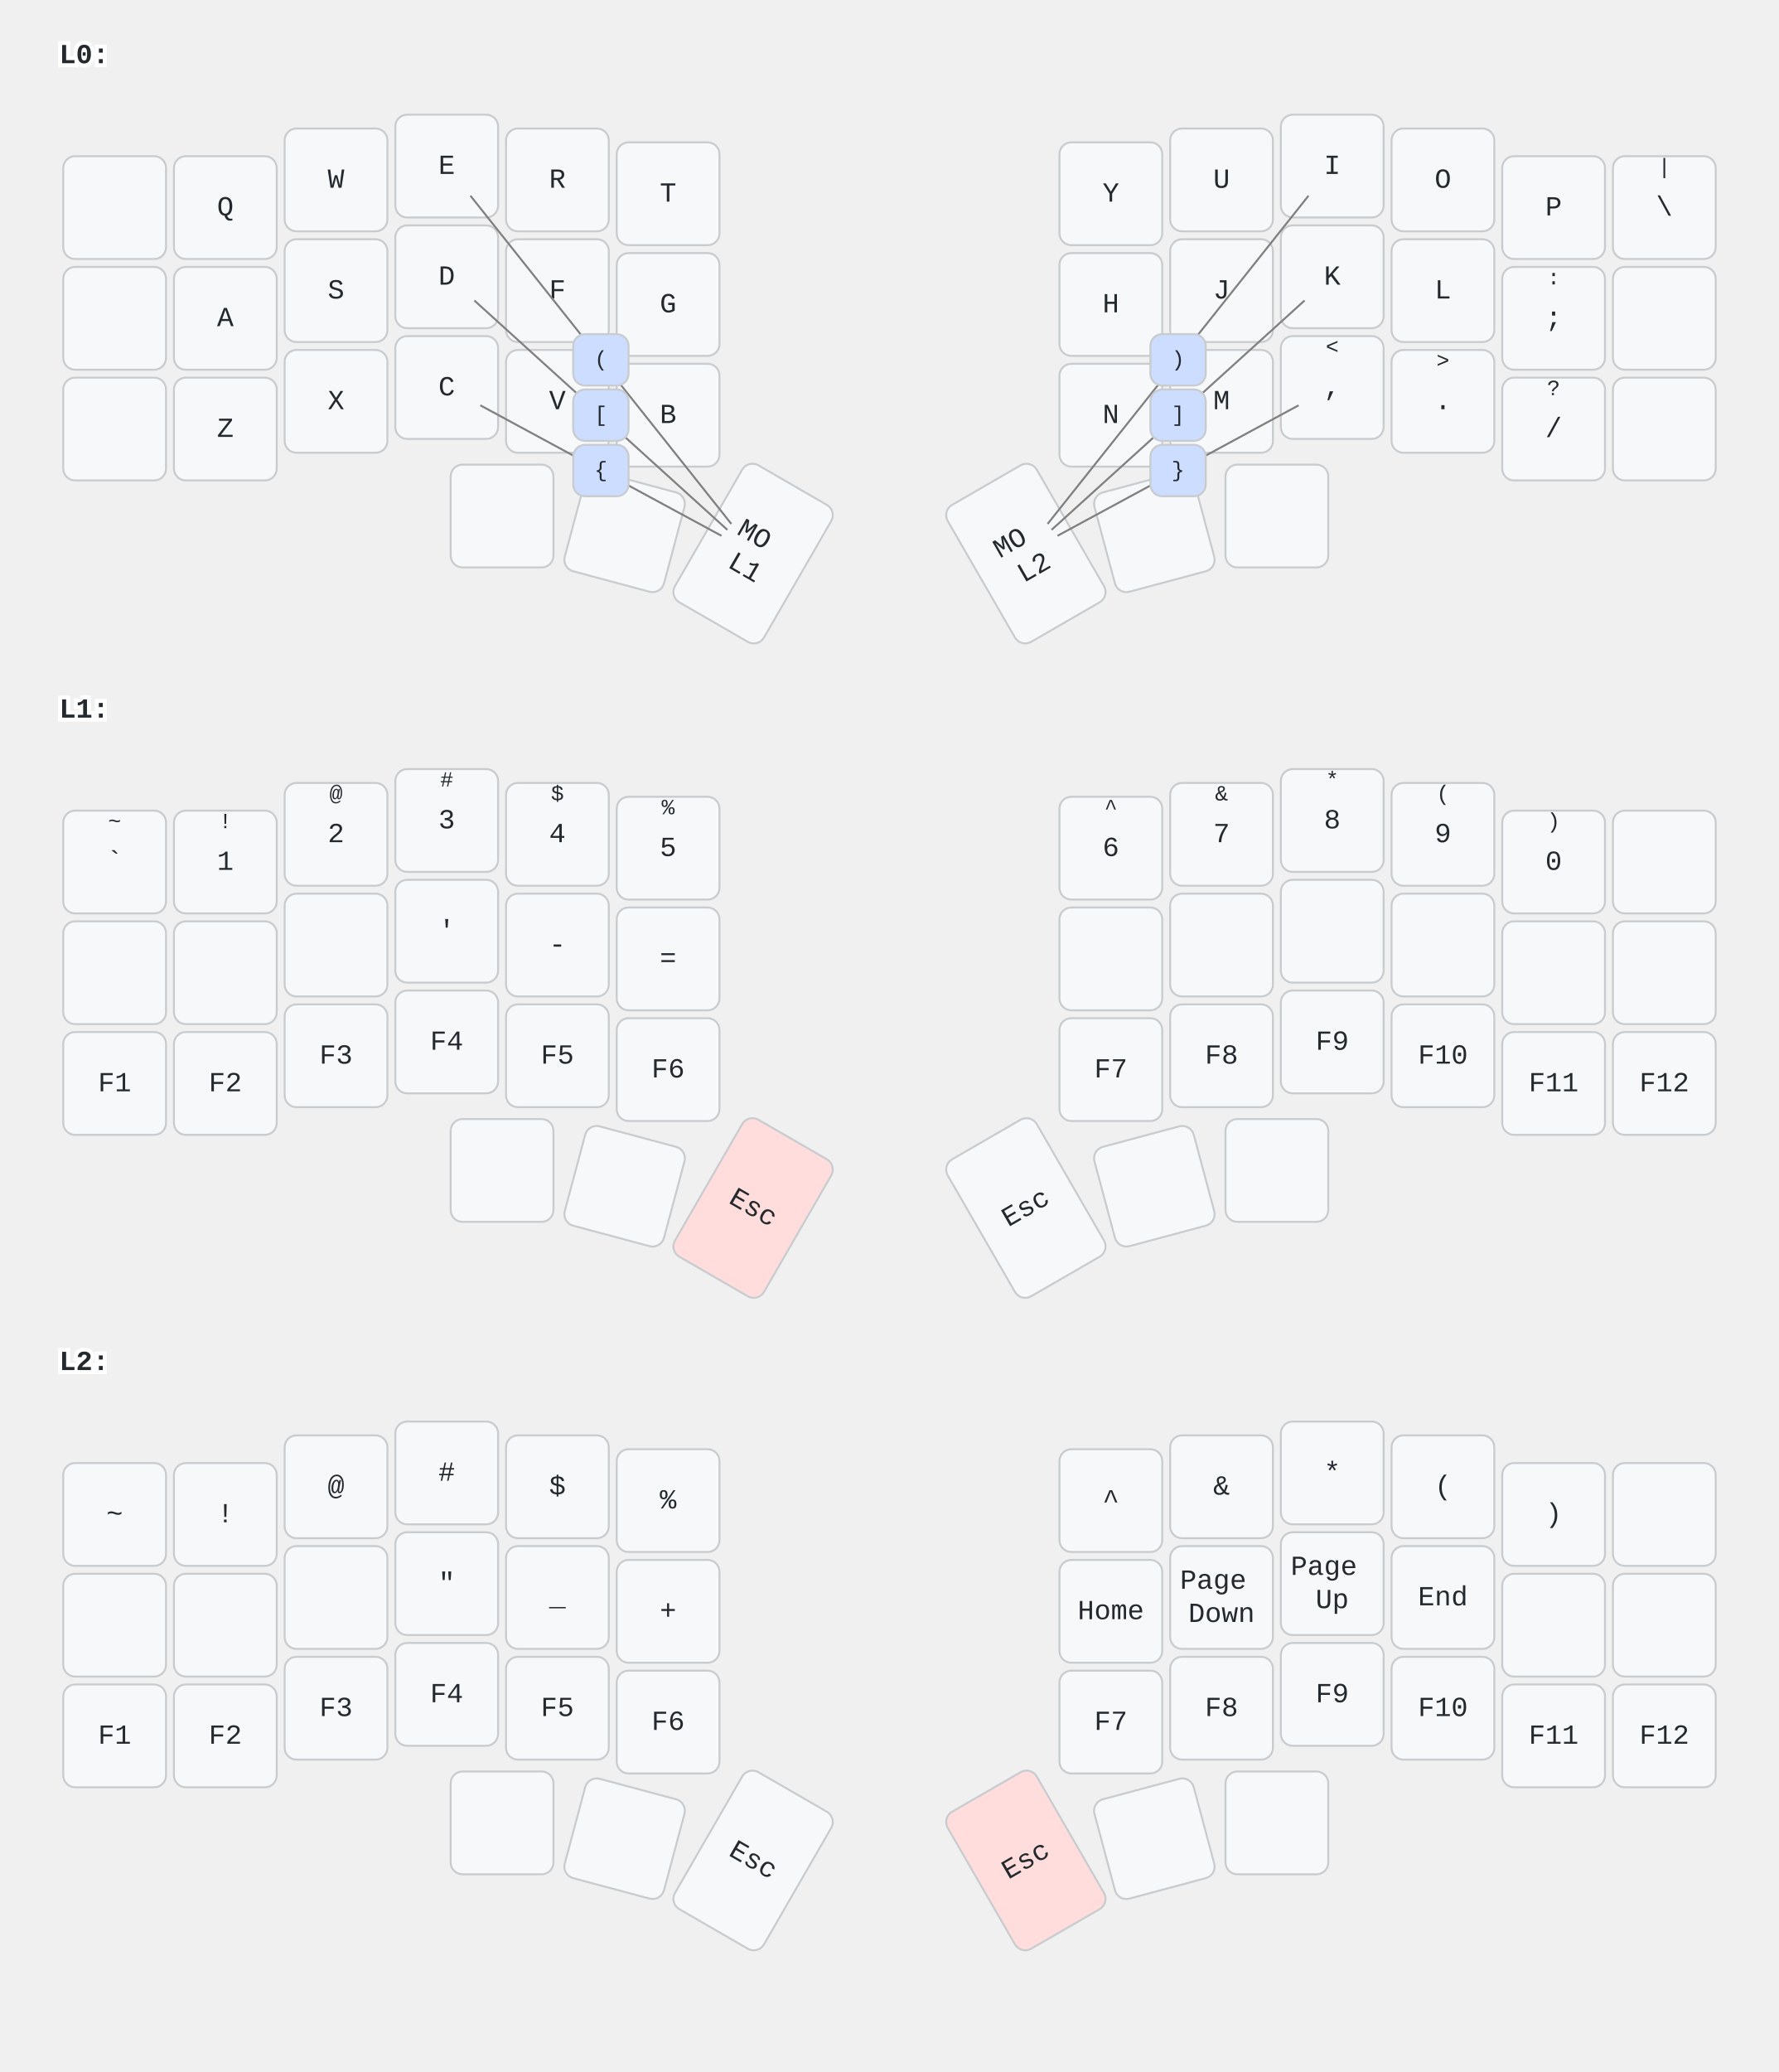
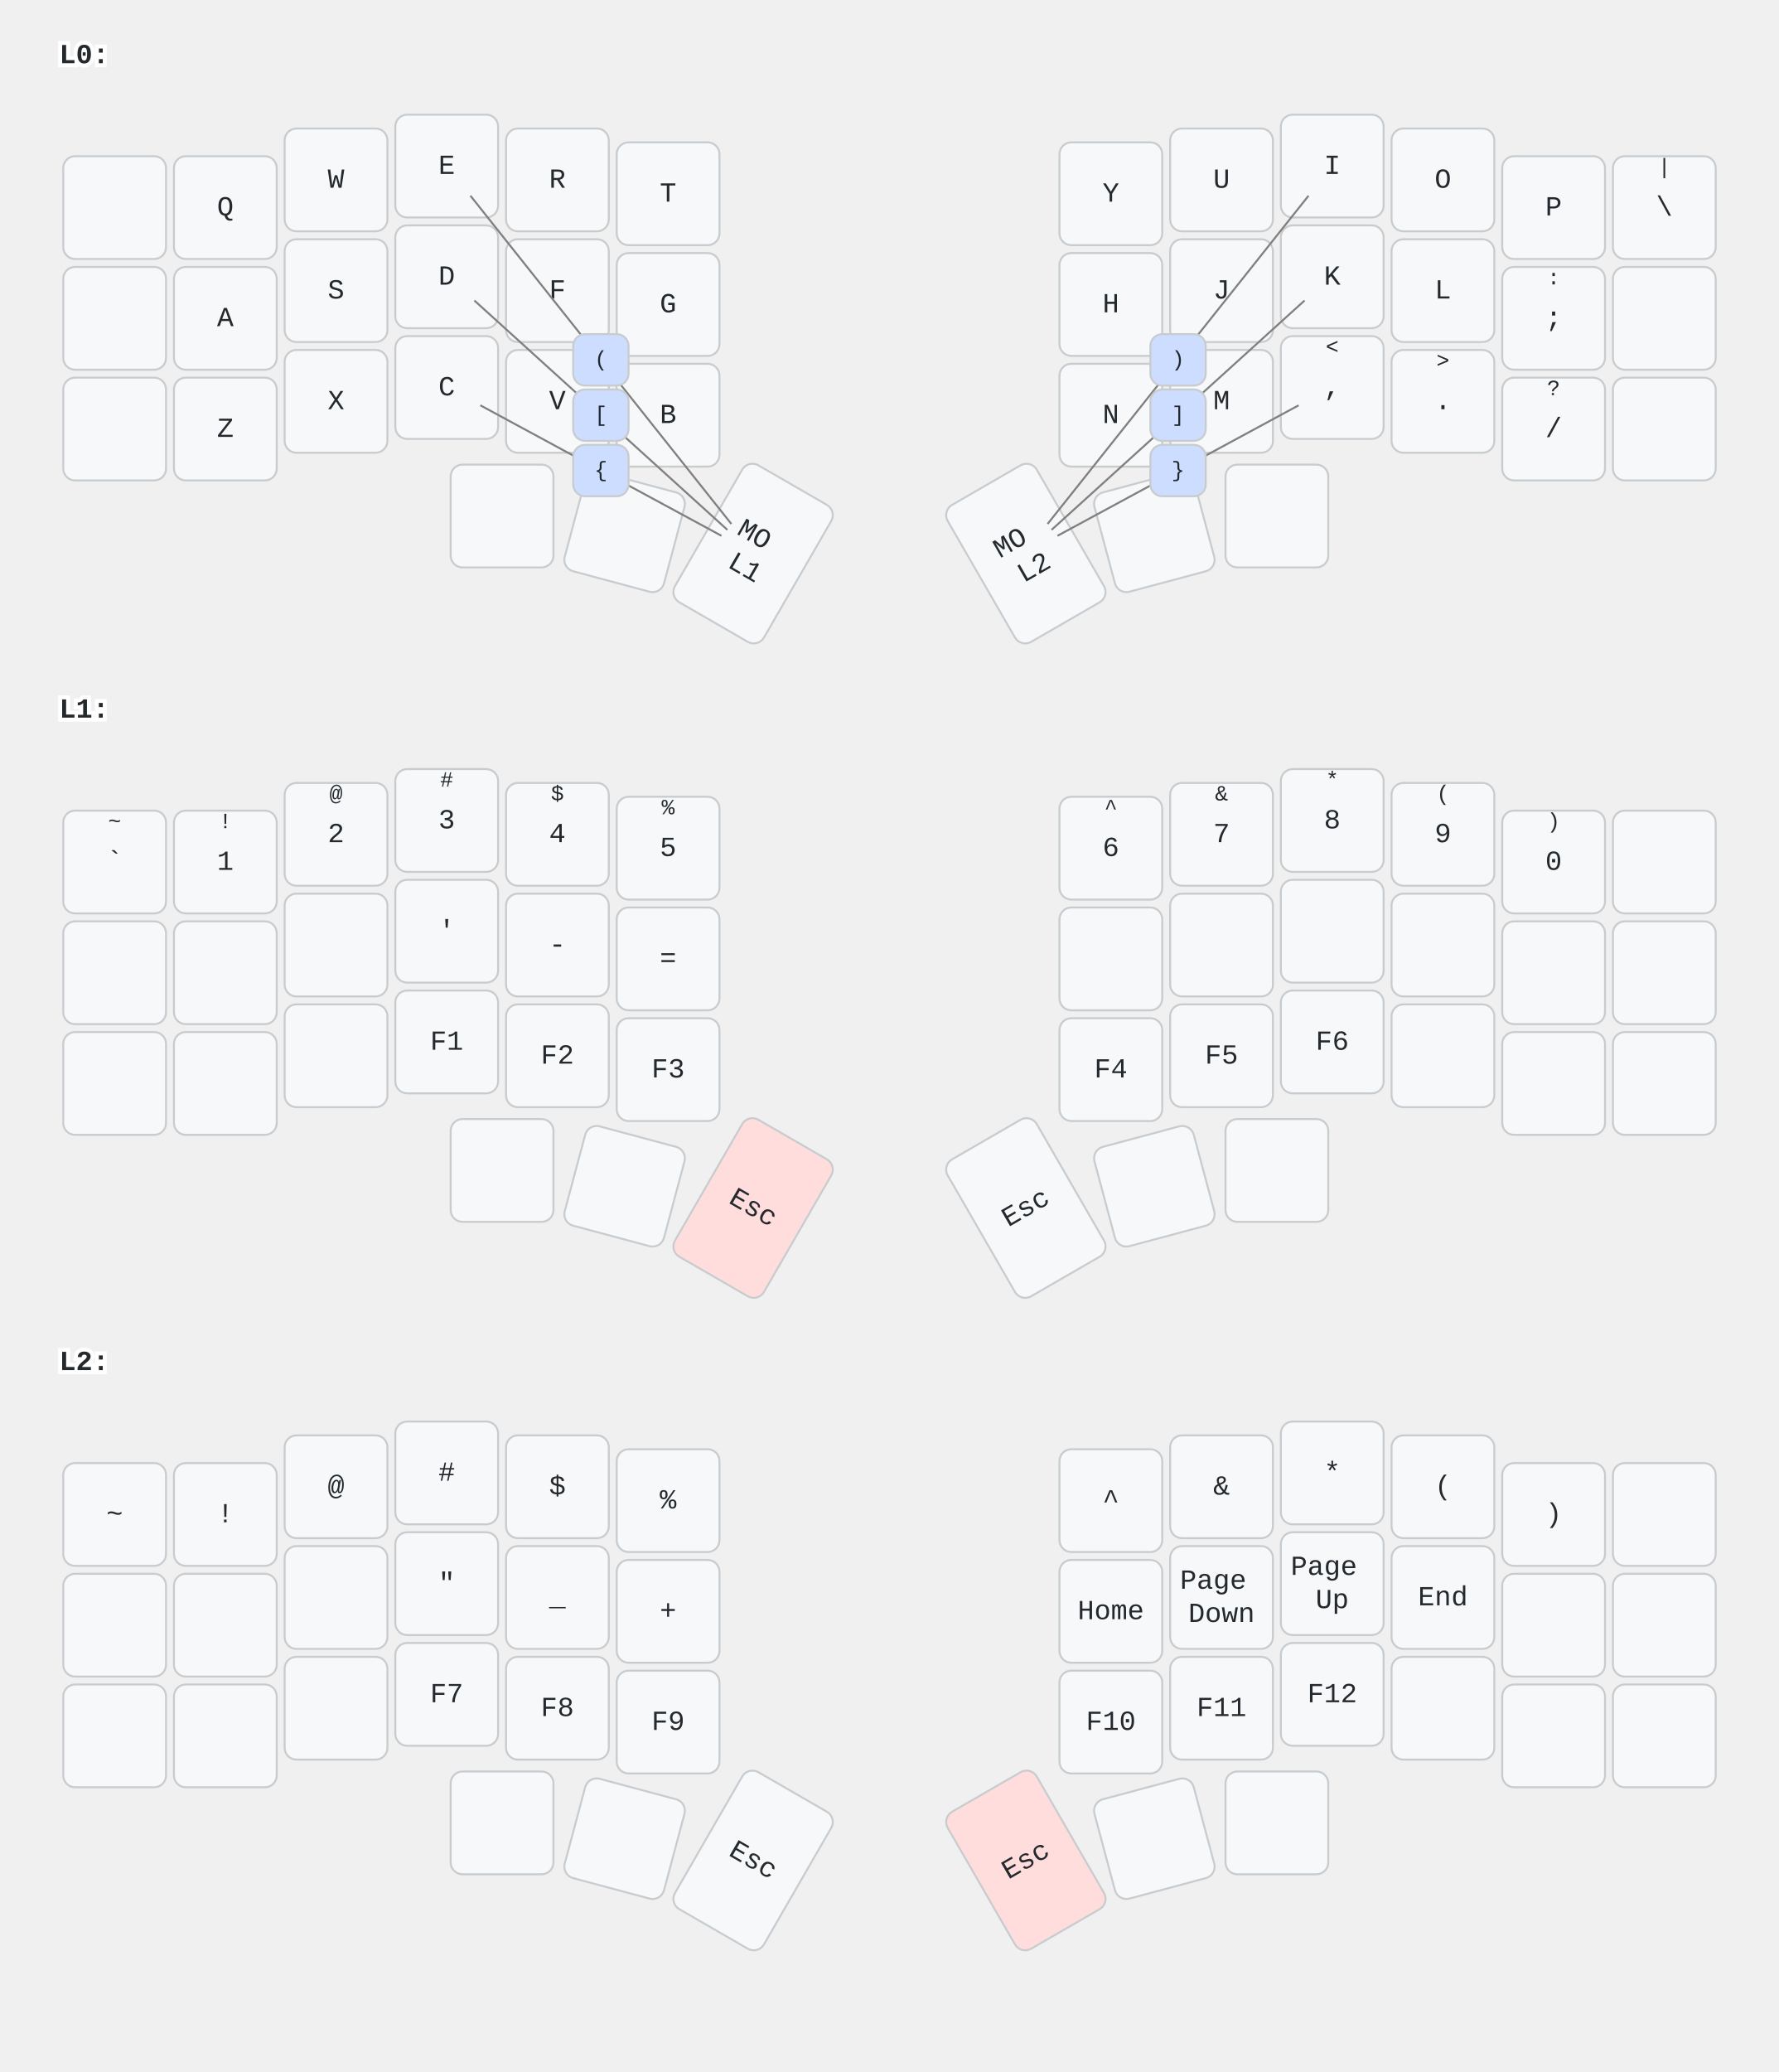
<svg xmlns="http://www.w3.org/2000/svg" xmlns:xlink="http://www.w3.org/1999/xlink" width="900" height="1048" viewBox="0 0 900 1048" class="keymap">
  <defs>/* start glyphs */
<svg id="mdi.apple-keyboard-command">
      <svg viewBox="0 0 24 24">
        <path d="M6,2A4,4 0 0,1 10,6V8H14V6A4,4 0 0,1 18,2A4,4 0 0,1 22,6A4,4 0 0,1 18,10H16V14H18A4,4 0 0,1 22,18A4,4 0 0,1 18,22A4,4 0 0,1 14,18V16H10V18A4,4 0 0,1 6,22A4,4 0 0,1 2,18A4,4 0 0,1 6,14H8V10H6A4,4 0 0,1 2,6A4,4 0 0,1 6,2M16,18A2,2 0 0,0 18,20A2,2 0 0,0 20,18A2,2 0 0,0 18,16H16V18M14,10H10V14H14V10M6,16A2,2 0 0,0 4,18A2,2 0 0,0 6,20A2,2 0 0,0 8,18V16H6M8,6A2,2 0 0,0 6,4A2,2 0 0,0 4,6A2,2 0 0,0 6,8H8V6M18,8A2,2 0 0,0 20,6A2,2 0 0,0 18,4A2,2 0 0,0 16,6V8H18Z" />
      </svg>
    </svg>
    <svg id="mdi.apple-keyboard-control">
      <svg viewBox="0 0 24 24">
        <path d="M19.78,11.78L18.36,13.19L12,6.83L5.64,13.19L4.22,11.78L12,4L19.78,11.78Z" />
+       </svg>
+     </svg>
+     <svg id="mdi.apple-keyboard-option">
+       <svg viewBox="0 0 24 24">
+         <path d="M3,4H9.11L16.15,18H21V20H14.88L7.84,6H3V4M14,4H21V6H14V4Z" />
      </svg>
    </svg>
    <svg id="mdi.apple-keyboard-shift">
      <svg viewBox="0 0 24 24">
        <path d="M15,18V12H17.17L12,6.83L6.83,12H9V18H15M12,4L22,14H17V20H7V14H2L12,4Z" />
      </svg>
    </svg>
    <svg id="mdi.arrow-down">
      <svg viewBox="0 0 24 24">
        <path d="M11,4H13V16L18.5,10.5L19.92,11.92L12,19.84L4.08,11.92L5.5,10.5L11,16V4Z" />
      </svg>
    </svg>
    <svg id="mdi.arrow-left">
      <svg viewBox="0 0 24 24">
        <path d="M20,11V13H8L13.5,18.5L12.08,19.92L4.16,12L12.08,4.08L13.5,5.5L8,11H20Z" />
      </svg>
    </svg>
    <svg id="mdi.arrow-right">
      <svg viewBox="0 0 24 24">
        <path d="M4,11V13H16L10.5,18.5L11.92,19.92L19.84,12L11.92,4.08L10.5,5.5L16,11H4Z" />
      </svg>
    </svg>
    <svg id="mdi.arrow-up">
      <svg viewBox="0 0 24 24">
        <path d="M13,20H11V8L5.5,13.5L4.08,12.08L12,4.16L19.92,12.08L18.5,13.5L13,8V20Z" />
      </svg>
    </svg>
    <svg id="mdi.backspace-outline">
      <svg viewBox="0 0 24 24">
        <path d="M19,15.59L17.59,17L14,13.41L10.41,17L9,15.59L12.59,12L9,8.41L10.41,7L14,10.59L17.59,7L19,8.41L15.41,12L19,15.59M22,3A2,2 0 0,1 24,5V19A2,2 0 0,1 22,21H7C6.31,21 5.77,20.64 5.41,20.11L0,12L5.41,3.88C5.77,3.35 6.31,3 7,3H22M22,5H7L2.28,12L7,19H22V5Z" />
      </svg>
    </svg>
    <svg id="mdi.keyboard-return">
      <svg viewBox="0 0 24 24">
        <path d="M19,7V11H5.83L9.41,7.41L8,6L2,12L8,18L9.41,16.58L5.83,13H21V7H19Z" />
      </svg>
    </svg>
    <svg id="mdi.keyboard-space">
      <svg viewBox="0 0 24 24">
        <path d="M3 15H5V19H19V15H21V19C21 20.1 20.1 21 19 21H5C3.9 21 3 20.1 3 19V15Z" />
      </svg>
    </svg>
    <svg id="mdi.keyboard-tab">
      <svg viewBox="0 0 24 24">
        <path d="M20,18H22V6H20M11.59,7.41L15.17,11H1V13H15.17L11.59,16.58L13,18L19,12L13,6L11.59,7.41Z" />
      </svg>
    </svg>
  </defs>/* end glyphs */
<style>/* inherit to force styles through use tags */
svg path {
    fill: inherit;
}

/* font and background color specifications */
svg.keymap {
    font-family: SFMono-Regular,Consolas,Liberation Mono,Menlo,monospace;
    font-size: 14px;
    font-kerning: normal;
    text-rendering: optimizeLegibility;
    fill: #24292e;
}

/* default key styling */
rect.key {
    fill: #f6f8fa;
}

rect.key, rect.combo {
    stroke: #c9cccf;
    stroke-width: 1;
}

/* default key side styling, only used is draw_key_sides is set */
rect.side {
    filter: brightness(90%);
}

/* color accent for combo boxes */
rect.combo, rect.combo-separate {
    fill: #cdf;
}

/* color accent for held keys */
rect.held, rect.combo.held {
    fill: #fdd;
}

/* color accent for ghost (optional) keys */
rect.ghost, rect.combo.ghost {
    stroke-dasharray: 4, 4;
    stroke-width: 2;
}

text {
    text-anchor: middle;
    dominant-baseline: middle;
}

/* styling for layer labels */
text.label {
    font-weight: bold;
    text-anchor: start;
    stroke: white;
    stroke-width: 4;
    paint-order: stroke;
}

/* styling for optional footer */
text.footer {
    text-anchor: end;
    dominant-baseline: auto;
    stroke: white;
    stroke-width: 4;
    paint-order: stroke;
}

/* styling for combo tap, and key non-tap label text */
text.combo, text.hold, text.shifted, text.left, text.right {
    font-size: 11px;
}

text.hold {
    text-anchor: middle;
    dominant-baseline: auto;
}

text.shifted {
    text-anchor: middle;
    dominant-baseline: hanging;
}

text.left {
    text-anchor: start;
}

text.right {
    text-anchor: end;
}

text.layer-activator {
    text-decoration: underline;
}

/* styling for hold/shifted label text in combo box */
text.combo.hold, text.combo.shifted, text.combo.left, text.combo.right {
    font-size: 8px;
}

/* lighter symbol for transparent keys */
text.trans {
    fill: #7b7e81;
}

/* styling for combo dendrons */
path.combo {
    stroke-width: 1;
    stroke: gray;
    fill: none;
}

/* Start Tabler Icons Cleanup */
/* cannot use height/width with glyphs */
.icon-tabler &gt; path {
    fill: inherit;
    stroke: inherit;
    stroke-width: 2;
}
/* hide tabler's default box */
.icon-tabler &gt; path[stroke="none"][fill="none"] {
    visibility: hidden;
}
/* End Tabler Icons Cleanup */

@media (prefers-color-scheme: dark) {
svg.keymap { fill: #d1d6db; }
rect.key { fill: #3f4750; }
rect.key, rect.combo { stroke: #60666c; }
rect.combo, rect.combo-separate { fill: #1f3d7a; }
rect.held, rect.combo.held { fill: #854747; }
text.label, text.footer { stroke: black; }
text.trans { fill: #7e8184; }
path.combo { stroke: #7f7f7f; }

}
svg.keymap { background-color: #FFF; }</style>
  <g transform="translate(30, 0)" class="layer-L0">
    <text x="0" y="28" class="label" id="L0">L0:</text>
    <g transform="translate(0, 56)">
      <g transform="translate(28, 49)" class="key keypos-0">
        <rect rx="6" ry="6" x="-26" y="-26" width="52" height="52" class="key" />
        <use href="#mdi.keyboard-tab" xlink:href="#mdi.keyboard-tab" x="-10" y="-10" height="20" width="20.0" class="key tap glyph mdi.keyboard-tab" />
      </g>
      <g transform="translate(84, 49)" class="key keypos-1">
        <rect rx="6" ry="6" x="-26" y="-26" width="52" height="52" class="key" />
        <text x="0" y="0" class="key tap">Q</text>
      </g>
      <g transform="translate(140, 35)" class="key keypos-2">
        <rect rx="6" ry="6" x="-26" y="-26" width="52" height="52" class="key" />
        <text x="0" y="0" class="key tap">W</text>
      </g>
      <g transform="translate(196, 28)" class="key keypos-3">
        <rect rx="6" ry="6" x="-26" y="-26" width="52" height="52" class="key" />
        <text x="0" y="0" class="key tap">E</text>
      </g>
      <g transform="translate(252, 35)" class="key keypos-4">
        <rect rx="6" ry="6" x="-26" y="-26" width="52" height="52" class="key" />
        <text x="0" y="0" class="key tap">R</text>
      </g>
      <g transform="translate(308, 42)" class="key keypos-5">
        <rect rx="6" ry="6" x="-26" y="-26" width="52" height="52" class="key" />
        <text x="0" y="0" class="key tap">T</text>
      </g>
      <g transform="translate(532, 42)" class="key keypos-6">
        <rect rx="6" ry="6" x="-26" y="-26" width="52" height="52" class="key" />
        <text x="0" y="0" class="key tap">Y</text>
      </g>
      <g transform="translate(588, 35)" class="key keypos-7">
        <rect rx="6" ry="6" x="-26" y="-26" width="52" height="52" class="key" />
        <text x="0" y="0" class="key tap">U</text>
      </g>
      <g transform="translate(644, 28)" class="key keypos-8">
        <rect rx="6" ry="6" x="-26" y="-26" width="52" height="52" class="key" />
        <text x="0" y="0" class="key tap">I</text>
      </g>
      <g transform="translate(700, 35)" class="key keypos-9">
        <rect rx="6" ry="6" x="-26" y="-26" width="52" height="52" class="key" />
        <text x="0" y="0" class="key tap">O</text>
      </g>
      <g transform="translate(756, 49)" class="key keypos-10">
        <rect rx="6" ry="6" x="-26" y="-26" width="52" height="52" class="key" />
        <text x="0" y="0" class="key tap">P</text>
      </g>
      <g transform="translate(812, 49)" class="key keypos-11">
        <rect rx="6" ry="6" x="-26" y="-26" width="52" height="52" class="key" />
        <text x="0" y="0" class="key tap">\</text>
        <text x="0" y="-23" class="key shifted">|</text>
      </g>
      <g transform="translate(28, 105)" class="key keypos-12">
        <rect rx="6" ry="6" x="-26" y="-26" width="52" height="52" class="key" />
        <use href="#mdi.apple-keyboard-control" xlink:href="#mdi.apple-keyboard-control" x="-10" y="-10" height="20" width="20.0" class="key tap glyph mdi.apple-keyboard-control" />
      </g>
      <g transform="translate(84, 105)" class="key keypos-13">
        <rect rx="6" ry="6" x="-26" y="-26" width="52" height="52" class="key" />
        <text x="0" y="0" class="key tap">A</text>
      </g>
      <g transform="translate(140, 91)" class="key keypos-14">
        <rect rx="6" ry="6" x="-26" y="-26" width="52" height="52" class="key" />
        <text x="0" y="0" class="key tap">S</text>
      </g>
      <g transform="translate(196, 84)" class="key keypos-15">
        <rect rx="6" ry="6" x="-26" y="-26" width="52" height="52" class="key" />
        <text x="0" y="0" class="key tap">D</text>
      </g>
      <g transform="translate(252, 91)" class="key keypos-16">
        <rect rx="6" ry="6" x="-26" y="-26" width="52" height="52" class="key" />
        <text x="0" y="0" class="key tap">F</text>
      </g>
      <g transform="translate(308, 98)" class="key keypos-17">
        <rect rx="6" ry="6" x="-26" y="-26" width="52" height="52" class="key" />
        <text x="0" y="0" class="key tap">G</text>
      </g>
      <g transform="translate(532, 98)" class="key keypos-18">
        <rect rx="6" ry="6" x="-26" y="-26" width="52" height="52" class="key" />
        <text x="0" y="0" class="key tap">H</text>
      </g>
      <g transform="translate(588, 91)" class="key keypos-19">
        <rect rx="6" ry="6" x="-26" y="-26" width="52" height="52" class="key" />
        <text x="0" y="0" class="key tap">J</text>
      </g>
      <g transform="translate(644, 84)" class="key keypos-20">
        <rect rx="6" ry="6" x="-26" y="-26" width="52" height="52" class="key" />
        <text x="0" y="0" class="key tap">K</text>
      </g>
      <g transform="translate(700, 91)" class="key keypos-21">
        <rect rx="6" ry="6" x="-26" y="-26" width="52" height="52" class="key" />
        <text x="0" y="0" class="key tap">L</text>
      </g>
      <g transform="translate(756, 105)" class="key keypos-22">
        <rect rx="6" ry="6" x="-26" y="-26" width="52" height="52" class="key" />
        <text x="0" y="0" class="key tap">;</text>
        <text x="0" y="-23" class="key shifted">:</text>
      </g>
      <g transform="translate(812, 105)" class="key keypos-23">
        <rect rx="6" ry="6" x="-26" y="-26" width="52" height="52" class="key" />
        <use href="#mdi.keyboard-return" xlink:href="#mdi.keyboard-return" x="-10" y="-10" height="20" width="20.0" class="key tap glyph mdi.keyboard-return" />
      </g>
      <g transform="translate(28, 161)" class="key keypos-24">
        <rect rx="6" ry="6" x="-26" y="-26" width="52" height="52" class="key" />
        <use href="#mdi.apple-keyboard-shift" xlink:href="#mdi.apple-keyboard-shift" x="-10" y="-10" height="20" width="20.0" class="key tap glyph mdi.apple-keyboard-shift" />
      </g>
      <g transform="translate(84, 161)" class="key keypos-25">
        <rect rx="6" ry="6" x="-26" y="-26" width="52" height="52" class="key" />
        <text x="0" y="0" class="key tap">Z</text>
      </g>
      <g transform="translate(140, 147)" class="key keypos-26">
        <rect rx="6" ry="6" x="-26" y="-26" width="52" height="52" class="key" />
        <text x="0" y="0" class="key tap">X</text>
      </g>
      <g transform="translate(196, 140)" class="key keypos-27">
        <rect rx="6" ry="6" x="-26" y="-26" width="52" height="52" class="key" />
        <text x="0" y="0" class="key tap">C</text>
      </g>
      <g transform="translate(252, 147)" class="key keypos-28">
        <rect rx="6" ry="6" x="-26" y="-26" width="52" height="52" class="key" />
        <text x="0" y="0" class="key tap">V</text>
      </g>
      <g transform="translate(308, 154)" class="key keypos-29">
        <rect rx="6" ry="6" x="-26" y="-26" width="52" height="52" class="key" />
        <text x="0" y="0" class="key tap">B</text>
      </g>
      <g transform="translate(532, 154)" class="key keypos-30">
        <rect rx="6" ry="6" x="-26" y="-26" width="52" height="52" class="key" />
        <text x="0" y="0" class="key tap">N</text>
      </g>
      <g transform="translate(588, 147)" class="key keypos-31">
        <rect rx="6" ry="6" x="-26" y="-26" width="52" height="52" class="key" />
        <text x="0" y="0" class="key tap">M</text>
      </g>
      <g transform="translate(644, 140)" class="key keypos-32">
        <rect rx="6" ry="6" x="-26" y="-26" width="52" height="52" class="key" />
        <text x="0" y="0" class="key tap">,</text>
        <text x="0" y="-23" class="key shifted">&lt;</text>
      </g>
      <g transform="translate(700, 147)" class="key keypos-33">
        <rect rx="6" ry="6" x="-26" y="-26" width="52" height="52" class="key" />
        <text x="0" y="0" class="key tap">.</text>
        <text x="0" y="-23" class="key shifted">&gt;</text>
      </g>
      <g transform="translate(756, 161)" class="key keypos-34">
        <rect rx="6" ry="6" x="-26" y="-26" width="52" height="52" class="key" />
        <text x="0" y="0" class="key tap">/</text>
        <text x="0" y="-23" class="key shifted">?</text>
      </g>
      <g transform="translate(812, 161)" class="key keypos-35">
        <rect rx="6" ry="6" x="-26" y="-26" width="52" height="52" class="key" />
        <use href="#mdi.apple-keyboard-shift" xlink:href="#mdi.apple-keyboard-shift" x="-10" y="-10" height="20" width="20.0" class="key tap glyph mdi.apple-keyboard-shift" />
      </g>
      <g transform="translate(224, 205)" class="key keypos-36">
        <rect rx="6" ry="6" x="-26" y="-26" width="52" height="52" class="key" />
        <use href="#mdi.apple-keyboard-command" xlink:href="#mdi.apple-keyboard-command" x="-10" y="-10" height="20" width="20.0" class="key tap glyph mdi.apple-keyboard-command" />
      </g>
      <g transform="translate(286, 213) rotate(15.0)" class="key keypos-37">
        <rect rx="6" ry="6" x="-26" y="-26" width="52" height="52" class="key" />
        <use href="#mdi.keyboard-space" xlink:href="#mdi.keyboard-space" x="-10" y="-10" height="20" width="20.0" class="key tap glyph mdi.keyboard-space" />
      </g>
      <g transform="translate(351, 224) rotate(30.0)" class="key keypos-38">
        <rect rx="6" ry="6" x="-26" y="-40" width="52" height="80" class="key" />
        <text x="0" y="0" class="key tap">
          <tspan x="0" dy="-0.6em">MO</tspan>
          <tspan x="0" dy="1.2em">L1</tspan>
        </text>
      </g>
      <g transform="translate(489, 224) rotate(-30.0)" class="key keypos-39">
        <rect rx="6" ry="6" x="-26" y="-40" width="52" height="80" class="key" />
        <text x="0" y="0" class="key tap">
          <tspan x="0" dy="-0.6em">MO</tspan>
          <tspan x="0" dy="1.2em">L2</tspan>
        </text>
      </g>
      <g transform="translate(554, 213) rotate(-15.0)" class="key keypos-40">
        <rect rx="6" ry="6" x="-26" y="-26" width="52" height="52" class="key" />
        <use href="#mdi.backspace-outline" xlink:href="#mdi.backspace-outline" x="-10" y="-10" height="20" width="20.0" class="key tap glyph mdi.backspace-outline" />
      </g>
      <g transform="translate(616, 205)" class="key keypos-41">
        <rect rx="6" ry="6" x="-26" y="-26" width="52" height="52" class="key" />
        <use href="#mdi.apple-keyboard-command" xlink:href="#mdi.apple-keyboard-command" x="-10" y="-10" height="20" width="20.0" class="key tap glyph mdi.apple-keyboard-command" />
      </g>
      <g class="combo combopos-0">
        <path d="M274,126 l-66,-83" class="combo" />
        <path d="M274,126 l66,83" class="combo" />
        <rect rx="6" ry="6" x="260" y="113" width="28" height="26" class="combo" />
        <text x="274" y="126" class="combo tap">(</text>
      </g>
      <g class="combo combopos-1">
        <path d="M274,154 l-64,-58" class="combo" />
        <path d="M274,154 l64,58" class="combo" />
        <rect rx="6" ry="6" x="260" y="141" width="28" height="26" class="combo" />
        <text x="274" y="154" class="combo tap">[</text>
      </g>
      <g class="combo combopos-2">
        <path d="M274,182 l-61,-33" class="combo" />
        <path d="M274,182 l61,33" class="combo" />
        <rect rx="6" ry="6" x="260" y="169" width="28" height="26" class="combo" />
        <text x="274" y="182" class="combo tap">{</text>
      </g>
      <g class="combo combopos-3">
        <path d="M566,126 l66,-83" class="combo" />
        <path d="M566,126 l-66,83" class="combo" />
        <rect rx="6" ry="6" x="552" y="113" width="28" height="26" class="combo" />
        <text x="566" y="126" class="combo tap">)</text>
      </g>
      <g class="combo combopos-4">
        <path d="M566,154 l64,-58" class="combo" />
        <path d="M566,154 l-64,58" class="combo" />
        <rect rx="6" ry="6" x="552" y="141" width="28" height="26" class="combo" />
        <text x="566" y="154" class="combo tap">]</text>
      </g>
      <g class="combo combopos-5">
        <path d="M566,182 l61,-33" class="combo" />
        <path d="M566,182 l-61,33" class="combo" />
        <rect rx="6" ry="6" x="552" y="169" width="28" height="26" class="combo" />
        <text x="566" y="182" class="combo tap">}</text>
      </g>
    </g>
  </g>
  <g transform="translate(30, 331)" class="layer-L1">
    <text x="0" y="28" class="label" id="L1">L1:</text>
    <g transform="translate(0, 56)">
      <g transform="translate(28, 49)" class="key keypos-0">
        <rect rx="6" ry="6" x="-26" y="-26" width="52" height="52" class="key" />
        <text x="0" y="0" class="key tap">`</text>
        <text x="0" y="-23" class="key shifted">~</text>
      </g>
      <g transform="translate(84, 49)" class="key keypos-1">
        <rect rx="6" ry="6" x="-26" y="-26" width="52" height="52" class="key" />
        <text x="0" y="0" class="key tap">1</text>
        <text x="0" y="-23" class="key shifted">!</text>
      </g>
      <g transform="translate(140, 35)" class="key keypos-2">
        <rect rx="6" ry="6" x="-26" y="-26" width="52" height="52" class="key" />
        <text x="0" y="0" class="key tap">2</text>
        <text x="0" y="-23" class="key shifted">@</text>
      </g>
      <g transform="translate(196, 28)" class="key keypos-3">
        <rect rx="6" ry="6" x="-26" y="-26" width="52" height="52" class="key" />
        <text x="0" y="0" class="key tap">3</text>
        <text x="0" y="-23" class="key shifted">#</text>
      </g>
      <g transform="translate(252, 35)" class="key keypos-4">
        <rect rx="6" ry="6" x="-26" y="-26" width="52" height="52" class="key" />
        <text x="0" y="0" class="key tap">4</text>
        <text x="0" y="-23" class="key shifted">$</text>
      </g>
      <g transform="translate(308, 42)" class="key keypos-5">
        <rect rx="6" ry="6" x="-26" y="-26" width="52" height="52" class="key" />
        <text x="0" y="0" class="key tap">5</text>
        <text x="0" y="-23" class="key shifted">%</text>
      </g>
      <g transform="translate(532, 42)" class="key keypos-6">
        <rect rx="6" ry="6" x="-26" y="-26" width="52" height="52" class="key" />
        <text x="0" y="0" class="key tap">6</text>
        <text x="0" y="-23" class="key shifted">^</text>
      </g>
      <g transform="translate(588, 35)" class="key keypos-7">
        <rect rx="6" ry="6" x="-26" y="-26" width="52" height="52" class="key" />
        <text x="0" y="0" class="key tap">7</text>
        <text x="0" y="-23" class="key shifted">&amp;</text>
      </g>
      <g transform="translate(644, 28)" class="key keypos-8">
        <rect rx="6" ry="6" x="-26" y="-26" width="52" height="52" class="key" />
        <text x="0" y="0" class="key tap">8</text>
        <text x="0" y="-23" class="key shifted">*</text>
      </g>
      <g transform="translate(700, 35)" class="key keypos-9">
        <rect rx="6" ry="6" x="-26" y="-26" width="52" height="52" class="key" />
        <text x="0" y="0" class="key tap">9</text>
        <text x="0" y="-23" class="key shifted">(</text>
      </g>
      <g transform="translate(756, 49)" class="key keypos-10">
        <rect rx="6" ry="6" x="-26" y="-26" width="52" height="52" class="key" />
        <text x="0" y="0" class="key tap">0</text>
        <text x="0" y="-23" class="key shifted">)</text>
      </g>
      <g transform="translate(812, 49)" class="key keypos-11">
        <rect rx="6" ry="6" x="-26" y="-26" width="52" height="52" class="key" />
      </g>
      <g transform="translate(28, 105)" class="key keypos-12">
        <rect rx="6" ry="6" x="-26" y="-26" width="52" height="52" class="key" />
+         <use href="#mdi.apple-keyboard-control" xlink:href="#mdi.apple-keyboard-control" x="-10" y="-10" height="20" width="20.0" class="key tap glyph mdi.apple-keyboard-control" />
      </g>
      <g transform="translate(84, 105)" class="key keypos-13">
        <rect rx="6" ry="6" x="-26" y="-26" width="52" height="52" class="key" />
      </g>
      <g transform="translate(140, 91)" class="key keypos-14">
        <rect rx="6" ry="6" x="-26" y="-26" width="52" height="52" class="key" />
      </g>
      <g transform="translate(196, 84)" class="key keypos-15">
        <rect rx="6" ry="6" x="-26" y="-26" width="52" height="52" class="key" />
        <text x="0" y="0" class="key tap">'</text>
      </g>
      <g transform="translate(252, 91)" class="key keypos-16">
        <rect rx="6" ry="6" x="-26" y="-26" width="52" height="52" class="key" />
        <text x="0" y="0" class="key tap">-</text>
      </g>
      <g transform="translate(308, 98)" class="key keypos-17">
        <rect rx="6" ry="6" x="-26" y="-26" width="52" height="52" class="key" />
        <text x="0" y="0" class="key tap">=</text>
      </g>
      <g transform="translate(532, 98)" class="key keypos-18">
        <rect rx="6" ry="6" x="-26" y="-26" width="52" height="52" class="key" />
        <use href="#mdi.arrow-left" xlink:href="#mdi.arrow-left" x="-10" y="-10" height="20" width="20.0" class="key tap glyph mdi.arrow-left" />
      </g>
      <g transform="translate(588, 91)" class="key keypos-19">
        <rect rx="6" ry="6" x="-26" y="-26" width="52" height="52" class="key" />
        <use href="#mdi.arrow-down" xlink:href="#mdi.arrow-down" x="-10" y="-10" height="20" width="20.0" class="key tap glyph mdi.arrow-down" />
      </g>
      <g transform="translate(644, 84)" class="key keypos-20">
        <rect rx="6" ry="6" x="-26" y="-26" width="52" height="52" class="key" />
        <use href="#mdi.arrow-up" xlink:href="#mdi.arrow-up" x="-10" y="-10" height="20" width="20.0" class="key tap glyph mdi.arrow-up" />
      </g>
      <g transform="translate(700, 91)" class="key keypos-21">
        <rect rx="6" ry="6" x="-26" y="-26" width="52" height="52" class="key" />
        <use href="#mdi.arrow-right" xlink:href="#mdi.arrow-right" x="-10" y="-10" height="20" width="20.0" class="key tap glyph mdi.arrow-right" />
      </g>
      <g transform="translate(756, 105)" class="key keypos-22">
        <rect rx="6" ry="6" x="-26" y="-26" width="52" height="52" class="key" />
      </g>
      <g transform="translate(812, 105)" class="key keypos-23">
        <rect rx="6" ry="6" x="-26" y="-26" width="52" height="52" class="key" />
+         <use href="#mdi.keyboard-return" xlink:href="#mdi.keyboard-return" x="-10" y="-10" height="20" width="20.0" class="key tap glyph mdi.keyboard-return" />
      </g>
      <g transform="translate(28, 161)" class="key keypos-24">
        <rect rx="6" ry="6" x="-26" y="-26" width="52" height="52" class="key" />
+         <use href="#mdi.apple-keyboard-shift" xlink:href="#mdi.apple-keyboard-shift" x="-10" y="-10" height="20" width="20.0" class="key tap glyph mdi.apple-keyboard-shift" />
+       </g>
+       <g transform="translate(84, 161)" class="key keypos-25">
+         <rect rx="6" ry="6" x="-26" y="-26" width="52" height="52" class="key" />
+         <use href="#mdi.apple-keyboard-option" xlink:href="#mdi.apple-keyboard-option" x="-10" y="-10" height="20" width="20.0" class="key tap glyph mdi.apple-keyboard-option" />
+       </g>
+       <g transform="translate(140, 147)" class="key keypos-26">
+         <rect rx="6" ry="6" x="-26" y="-26" width="52" height="52" class="key" />
+       </g>
+       <g transform="translate(196, 140)" class="key keypos-27">
+         <rect rx="6" ry="6" x="-26" y="-26" width="52" height="52" class="key" />
        <text x="0" y="0" class="key tap">F1</text>
      </g>
-       <g transform="translate(84, 161)" class="key keypos-25">
+       <g transform="translate(252, 147)" class="key keypos-28">
        <rect rx="6" ry="6" x="-26" y="-26" width="52" height="52" class="key" />
        <text x="0" y="0" class="key tap">F2</text>
      </g>
-       <g transform="translate(140, 147)" class="key keypos-26">
+       <g transform="translate(308, 154)" class="key keypos-29">
        <rect rx="6" ry="6" x="-26" y="-26" width="52" height="52" class="key" />
        <text x="0" y="0" class="key tap">F3</text>
      </g>
-       <g transform="translate(196, 140)" class="key keypos-27">
+       <g transform="translate(532, 154)" class="key keypos-30">
        <rect rx="6" ry="6" x="-26" y="-26" width="52" height="52" class="key" />
        <text x="0" y="0" class="key tap">F4</text>
      </g>
-       <g transform="translate(252, 147)" class="key keypos-28">
+       <g transform="translate(588, 147)" class="key keypos-31">
        <rect rx="6" ry="6" x="-26" y="-26" width="52" height="52" class="key" />
        <text x="0" y="0" class="key tap">F5</text>
      </g>
-       <g transform="translate(308, 154)" class="key keypos-29">
+       <g transform="translate(644, 140)" class="key keypos-32">
        <rect rx="6" ry="6" x="-26" y="-26" width="52" height="52" class="key" />
        <text x="0" y="0" class="key tap">F6</text>
      </g>
-       <g transform="translate(532, 154)" class="key keypos-30">
-         <rect rx="6" ry="6" x="-26" y="-26" width="52" height="52" class="key" />
-         <text x="0" y="0" class="key tap">F7</text>
-       </g>
-       <g transform="translate(588, 147)" class="key keypos-31">
-         <rect rx="6" ry="6" x="-26" y="-26" width="52" height="52" class="key" />
-         <text x="0" y="0" class="key tap">F8</text>
-       </g>
-       <g transform="translate(644, 140)" class="key keypos-32">
-         <rect rx="6" ry="6" x="-26" y="-26" width="52" height="52" class="key" />
-         <text x="0" y="0" class="key tap">F9</text>
-       </g>
      <g transform="translate(700, 147)" class="key keypos-33">
        <rect rx="6" ry="6" x="-26" y="-26" width="52" height="52" class="key" />
-         <text x="0" y="0" class="key tap">F10</text>
      </g>
      <g transform="translate(756, 161)" class="key keypos-34">
        <rect rx="6" ry="6" x="-26" y="-26" width="52" height="52" class="key" />
-         <text x="0" y="0" class="key tap">F11</text>
+         <use href="#mdi.apple-keyboard-option" xlink:href="#mdi.apple-keyboard-option" x="-10" y="-10" height="20" width="20.0" class="key tap glyph mdi.apple-keyboard-option" />
      </g>
      <g transform="translate(812, 161)" class="key keypos-35">
        <rect rx="6" ry="6" x="-26" y="-26" width="52" height="52" class="key" />
-         <text x="0" y="0" class="key tap">F12</text>
+         <use href="#mdi.apple-keyboard-shift" xlink:href="#mdi.apple-keyboard-shift" x="-10" y="-10" height="20" width="20.0" class="key tap glyph mdi.apple-keyboard-shift" />
      </g>
      <g transform="translate(224, 205)" class="key keypos-36">
        <rect rx="6" ry="6" x="-26" y="-26" width="52" height="52" class="key" />
        <use href="#mdi.apple-keyboard-command" xlink:href="#mdi.apple-keyboard-command" x="-10" y="-10" height="20" width="20.0" class="key tap glyph mdi.apple-keyboard-command" />
      </g>
      <g transform="translate(286, 213) rotate(15.0)" class="key keypos-37">
        <rect rx="6" ry="6" x="-26" y="-26" width="52" height="52" class="key" />
        <use href="#mdi.keyboard-space" xlink:href="#mdi.keyboard-space" x="-10" y="-10" height="20" width="20.0" class="key tap glyph mdi.keyboard-space" />
      </g>
      <g transform="translate(351, 224) rotate(30.0)" class="key held keypos-38">
        <rect rx="6" ry="6" x="-26" y="-40" width="52" height="80" class="key held" />
        <text x="0" y="0" class="key held tap">Esc</text>
      </g>
      <g transform="translate(489, 224) rotate(-30.0)" class="key keypos-39">
        <rect rx="6" ry="6" x="-26" y="-40" width="52" height="80" class="key" />
        <text x="0" y="0" class="key tap">Esc</text>
      </g>
      <g transform="translate(554, 213) rotate(-15.0)" class="key keypos-40">
        <rect rx="6" ry="6" x="-26" y="-26" width="52" height="52" class="key" />
        <use href="#mdi.backspace-outline" xlink:href="#mdi.backspace-outline" x="-10" y="-10" height="20" width="20.0" class="key tap glyph mdi.backspace-outline" />
      </g>
      <g transform="translate(616, 205)" class="key keypos-41">
        <rect rx="6" ry="6" x="-26" y="-26" width="52" height="52" class="key" />
        <use href="#mdi.apple-keyboard-command" xlink:href="#mdi.apple-keyboard-command" x="-10" y="-10" height="20" width="20.0" class="key tap glyph mdi.apple-keyboard-command" />
      </g>
    </g>
  </g>
  <g transform="translate(30, 661)" class="layer-L2">
    <text x="0" y="28" class="label" id="L2">L2:</text>
    <g transform="translate(0, 56)">
      <g transform="translate(28, 49)" class="key keypos-0">
        <rect rx="6" ry="6" x="-26" y="-26" width="52" height="52" class="key" />
        <text x="0" y="0" class="key tap">~</text>
      </g>
      <g transform="translate(84, 49)" class="key keypos-1">
        <rect rx="6" ry="6" x="-26" y="-26" width="52" height="52" class="key" />
        <text x="0" y="0" class="key tap">!</text>
      </g>
      <g transform="translate(140, 35)" class="key keypos-2">
        <rect rx="6" ry="6" x="-26" y="-26" width="52" height="52" class="key" />
        <text x="0" y="0" class="key tap">@</text>
      </g>
      <g transform="translate(196, 28)" class="key keypos-3">
        <rect rx="6" ry="6" x="-26" y="-26" width="52" height="52" class="key" />
        <text x="0" y="0" class="key tap">#</text>
      </g>
      <g transform="translate(252, 35)" class="key keypos-4">
        <rect rx="6" ry="6" x="-26" y="-26" width="52" height="52" class="key" />
        <text x="0" y="0" class="key tap">$</text>
      </g>
      <g transform="translate(308, 42)" class="key keypos-5">
        <rect rx="6" ry="6" x="-26" y="-26" width="52" height="52" class="key" />
        <text x="0" y="0" class="key tap">%</text>
      </g>
      <g transform="translate(532, 42)" class="key keypos-6">
        <rect rx="6" ry="6" x="-26" y="-26" width="52" height="52" class="key" />
        <text x="0" y="0" class="key tap">^</text>
      </g>
      <g transform="translate(588, 35)" class="key keypos-7">
        <rect rx="6" ry="6" x="-26" y="-26" width="52" height="52" class="key" />
        <text x="0" y="0" class="key tap">&amp;</text>
      </g>
      <g transform="translate(644, 28)" class="key keypos-8">
        <rect rx="6" ry="6" x="-26" y="-26" width="52" height="52" class="key" />
        <text x="0" y="0" class="key tap">*</text>
      </g>
      <g transform="translate(700, 35)" class="key keypos-9">
        <rect rx="6" ry="6" x="-26" y="-26" width="52" height="52" class="key" />
        <text x="0" y="0" class="key tap">(</text>
      </g>
      <g transform="translate(756, 49)" class="key keypos-10">
        <rect rx="6" ry="6" x="-26" y="-26" width="52" height="52" class="key" />
        <text x="0" y="0" class="key tap">)</text>
      </g>
      <g transform="translate(812, 49)" class="key keypos-11">
        <rect rx="6" ry="6" x="-26" y="-26" width="52" height="52" class="key" />
      </g>
      <g transform="translate(28, 105)" class="key keypos-12">
        <rect rx="6" ry="6" x="-26" y="-26" width="52" height="52" class="key" />
+         <use href="#mdi.apple-keyboard-control" xlink:href="#mdi.apple-keyboard-control" x="-10" y="-10" height="20" width="20.0" class="key tap glyph mdi.apple-keyboard-control" />
      </g>
      <g transform="translate(84, 105)" class="key keypos-13">
        <rect rx="6" ry="6" x="-26" y="-26" width="52" height="52" class="key" />
      </g>
      <g transform="translate(140, 91)" class="key keypos-14">
        <rect rx="6" ry="6" x="-26" y="-26" width="52" height="52" class="key" />
      </g>
      <g transform="translate(196, 84)" class="key keypos-15">
        <rect rx="6" ry="6" x="-26" y="-26" width="52" height="52" class="key" />
        <text x="0" y="0" class="key tap">"</text>
      </g>
      <g transform="translate(252, 91)" class="key keypos-16">
        <rect rx="6" ry="6" x="-26" y="-26" width="52" height="52" class="key" />
        <text x="0" y="0" class="key tap">_</text>
      </g>
      <g transform="translate(308, 98)" class="key keypos-17">
        <rect rx="6" ry="6" x="-26" y="-26" width="52" height="52" class="key" />
        <text x="0" y="0" class="key tap">+</text>
      </g>
      <g transform="translate(532, 98)" class="key keypos-18">
        <rect rx="6" ry="6" x="-26" y="-26" width="52" height="52" class="key" />
        <text x="0" y="0" class="key tap">Home</text>
      </g>
      <g transform="translate(588, 91)" class="key keypos-19">
        <rect rx="6" ry="6" x="-26" y="-26" width="52" height="52" class="key" />
        <text x="0" y="0" class="key tap">
          <tspan x="0" dy="-0.6em">Page</tspan>
          <tspan x="0" dy="1.2em">Down</tspan>
        </text>
      </g>
      <g transform="translate(644, 84)" class="key keypos-20">
        <rect rx="6" ry="6" x="-26" y="-26" width="52" height="52" class="key" />
        <text x="0" y="0" class="key tap">
          <tspan x="0" dy="-0.6em">Page</tspan>
          <tspan x="0" dy="1.2em">Up</tspan>
        </text>
      </g>
      <g transform="translate(700, 91)" class="key keypos-21">
        <rect rx="6" ry="6" x="-26" y="-26" width="52" height="52" class="key" />
        <text x="0" y="0" class="key tap">End</text>
      </g>
      <g transform="translate(756, 105)" class="key keypos-22">
        <rect rx="6" ry="6" x="-26" y="-26" width="52" height="52" class="key" />
      </g>
      <g transform="translate(812, 105)" class="key keypos-23">
        <rect rx="6" ry="6" x="-26" y="-26" width="52" height="52" class="key" />
+         <use href="#mdi.keyboard-return" xlink:href="#mdi.keyboard-return" x="-10" y="-10" height="20" width="20.0" class="key tap glyph mdi.keyboard-return" />
      </g>
      <g transform="translate(28, 161)" class="key keypos-24">
        <rect rx="6" ry="6" x="-26" y="-26" width="52" height="52" class="key" />
-         <text x="0" y="0" class="key tap">F1</text>
+         <use href="#mdi.apple-keyboard-shift" xlink:href="#mdi.apple-keyboard-shift" x="-10" y="-10" height="20" width="20.0" class="key tap glyph mdi.apple-keyboard-shift" />
      </g>
      <g transform="translate(84, 161)" class="key keypos-25">
        <rect rx="6" ry="6" x="-26" y="-26" width="52" height="52" class="key" />
-         <text x="0" y="0" class="key tap">F2</text>
+         <use href="#mdi.apple-keyboard-option" xlink:href="#mdi.apple-keyboard-option" x="-10" y="-10" height="20" width="20.0" class="key tap glyph mdi.apple-keyboard-option" />
      </g>
      <g transform="translate(140, 147)" class="key keypos-26">
        <rect rx="6" ry="6" x="-26" y="-26" width="52" height="52" class="key" />
-         <text x="0" y="0" class="key tap">F3</text>
      </g>
      <g transform="translate(196, 140)" class="key keypos-27">
        <rect rx="6" ry="6" x="-26" y="-26" width="52" height="52" class="key" />
-         <text x="0" y="0" class="key tap">F4</text>
+         <text x="0" y="0" class="key tap">F7</text>
      </g>
      <g transform="translate(252, 147)" class="key keypos-28">
        <rect rx="6" ry="6" x="-26" y="-26" width="52" height="52" class="key" />
-         <text x="0" y="0" class="key tap">F5</text>
+         <text x="0" y="0" class="key tap">F8</text>
      </g>
      <g transform="translate(308, 154)" class="key keypos-29">
        <rect rx="6" ry="6" x="-26" y="-26" width="52" height="52" class="key" />
-         <text x="0" y="0" class="key tap">F6</text>
+         <text x="0" y="0" class="key tap">F9</text>
      </g>
      <g transform="translate(532, 154)" class="key keypos-30">
        <rect rx="6" ry="6" x="-26" y="-26" width="52" height="52" class="key" />
-         <text x="0" y="0" class="key tap">F7</text>
+         <text x="0" y="0" class="key tap">F10</text>
      </g>
      <g transform="translate(588, 147)" class="key keypos-31">
        <rect rx="6" ry="6" x="-26" y="-26" width="52" height="52" class="key" />
-         <text x="0" y="0" class="key tap">F8</text>
+         <text x="0" y="0" class="key tap">F11</text>
      </g>
      <g transform="translate(644, 140)" class="key keypos-32">
        <rect rx="6" ry="6" x="-26" y="-26" width="52" height="52" class="key" />
-         <text x="0" y="0" class="key tap">F9</text>
+         <text x="0" y="0" class="key tap">F12</text>
      </g>
      <g transform="translate(700, 147)" class="key keypos-33">
        <rect rx="6" ry="6" x="-26" y="-26" width="52" height="52" class="key" />
-         <text x="0" y="0" class="key tap">F10</text>
      </g>
      <g transform="translate(756, 161)" class="key keypos-34">
        <rect rx="6" ry="6" x="-26" y="-26" width="52" height="52" class="key" />
-         <text x="0" y="0" class="key tap">F11</text>
+         <use href="#mdi.apple-keyboard-option" xlink:href="#mdi.apple-keyboard-option" x="-10" y="-10" height="20" width="20.0" class="key tap glyph mdi.apple-keyboard-option" />
      </g>
      <g transform="translate(812, 161)" class="key keypos-35">
        <rect rx="6" ry="6" x="-26" y="-26" width="52" height="52" class="key" />
-         <text x="0" y="0" class="key tap">F12</text>
+         <use href="#mdi.apple-keyboard-shift" xlink:href="#mdi.apple-keyboard-shift" x="-10" y="-10" height="20" width="20.0" class="key tap glyph mdi.apple-keyboard-shift" />
      </g>
      <g transform="translate(224, 205)" class="key keypos-36">
        <rect rx="6" ry="6" x="-26" y="-26" width="52" height="52" class="key" />
        <use href="#mdi.apple-keyboard-command" xlink:href="#mdi.apple-keyboard-command" x="-10" y="-10" height="20" width="20.0" class="key tap glyph mdi.apple-keyboard-command" />
      </g>
      <g transform="translate(286, 213) rotate(15.0)" class="key keypos-37">
        <rect rx="6" ry="6" x="-26" y="-26" width="52" height="52" class="key" />
        <use href="#mdi.keyboard-space" xlink:href="#mdi.keyboard-space" x="-10" y="-10" height="20" width="20.0" class="key tap glyph mdi.keyboard-space" />
      </g>
      <g transform="translate(351, 224) rotate(30.0)" class="key keypos-38">
        <rect rx="6" ry="6" x="-26" y="-40" width="52" height="80" class="key" />
        <text x="0" y="0" class="key tap">Esc</text>
      </g>
      <g transform="translate(489, 224) rotate(-30.0)" class="key held keypos-39">
        <rect rx="6" ry="6" x="-26" y="-40" width="52" height="80" class="key held" />
        <text x="0" y="0" class="key held tap">Esc</text>
      </g>
      <g transform="translate(554, 213) rotate(-15.0)" class="key keypos-40">
        <rect rx="6" ry="6" x="-26" y="-26" width="52" height="52" class="key" />
        <use href="#mdi.backspace-outline" xlink:href="#mdi.backspace-outline" x="-10" y="-10" height="20" width="20.0" class="key tap glyph mdi.backspace-outline" />
      </g>
      <g transform="translate(616, 205)" class="key keypos-41">
        <rect rx="6" ry="6" x="-26" y="-26" width="52" height="52" class="key" />
        <use href="#mdi.apple-keyboard-command" xlink:href="#mdi.apple-keyboard-command" x="-10" y="-10" height="20" width="20.0" class="key tap glyph mdi.apple-keyboard-command" />
      </g>
    </g>
  </g>
</svg>
